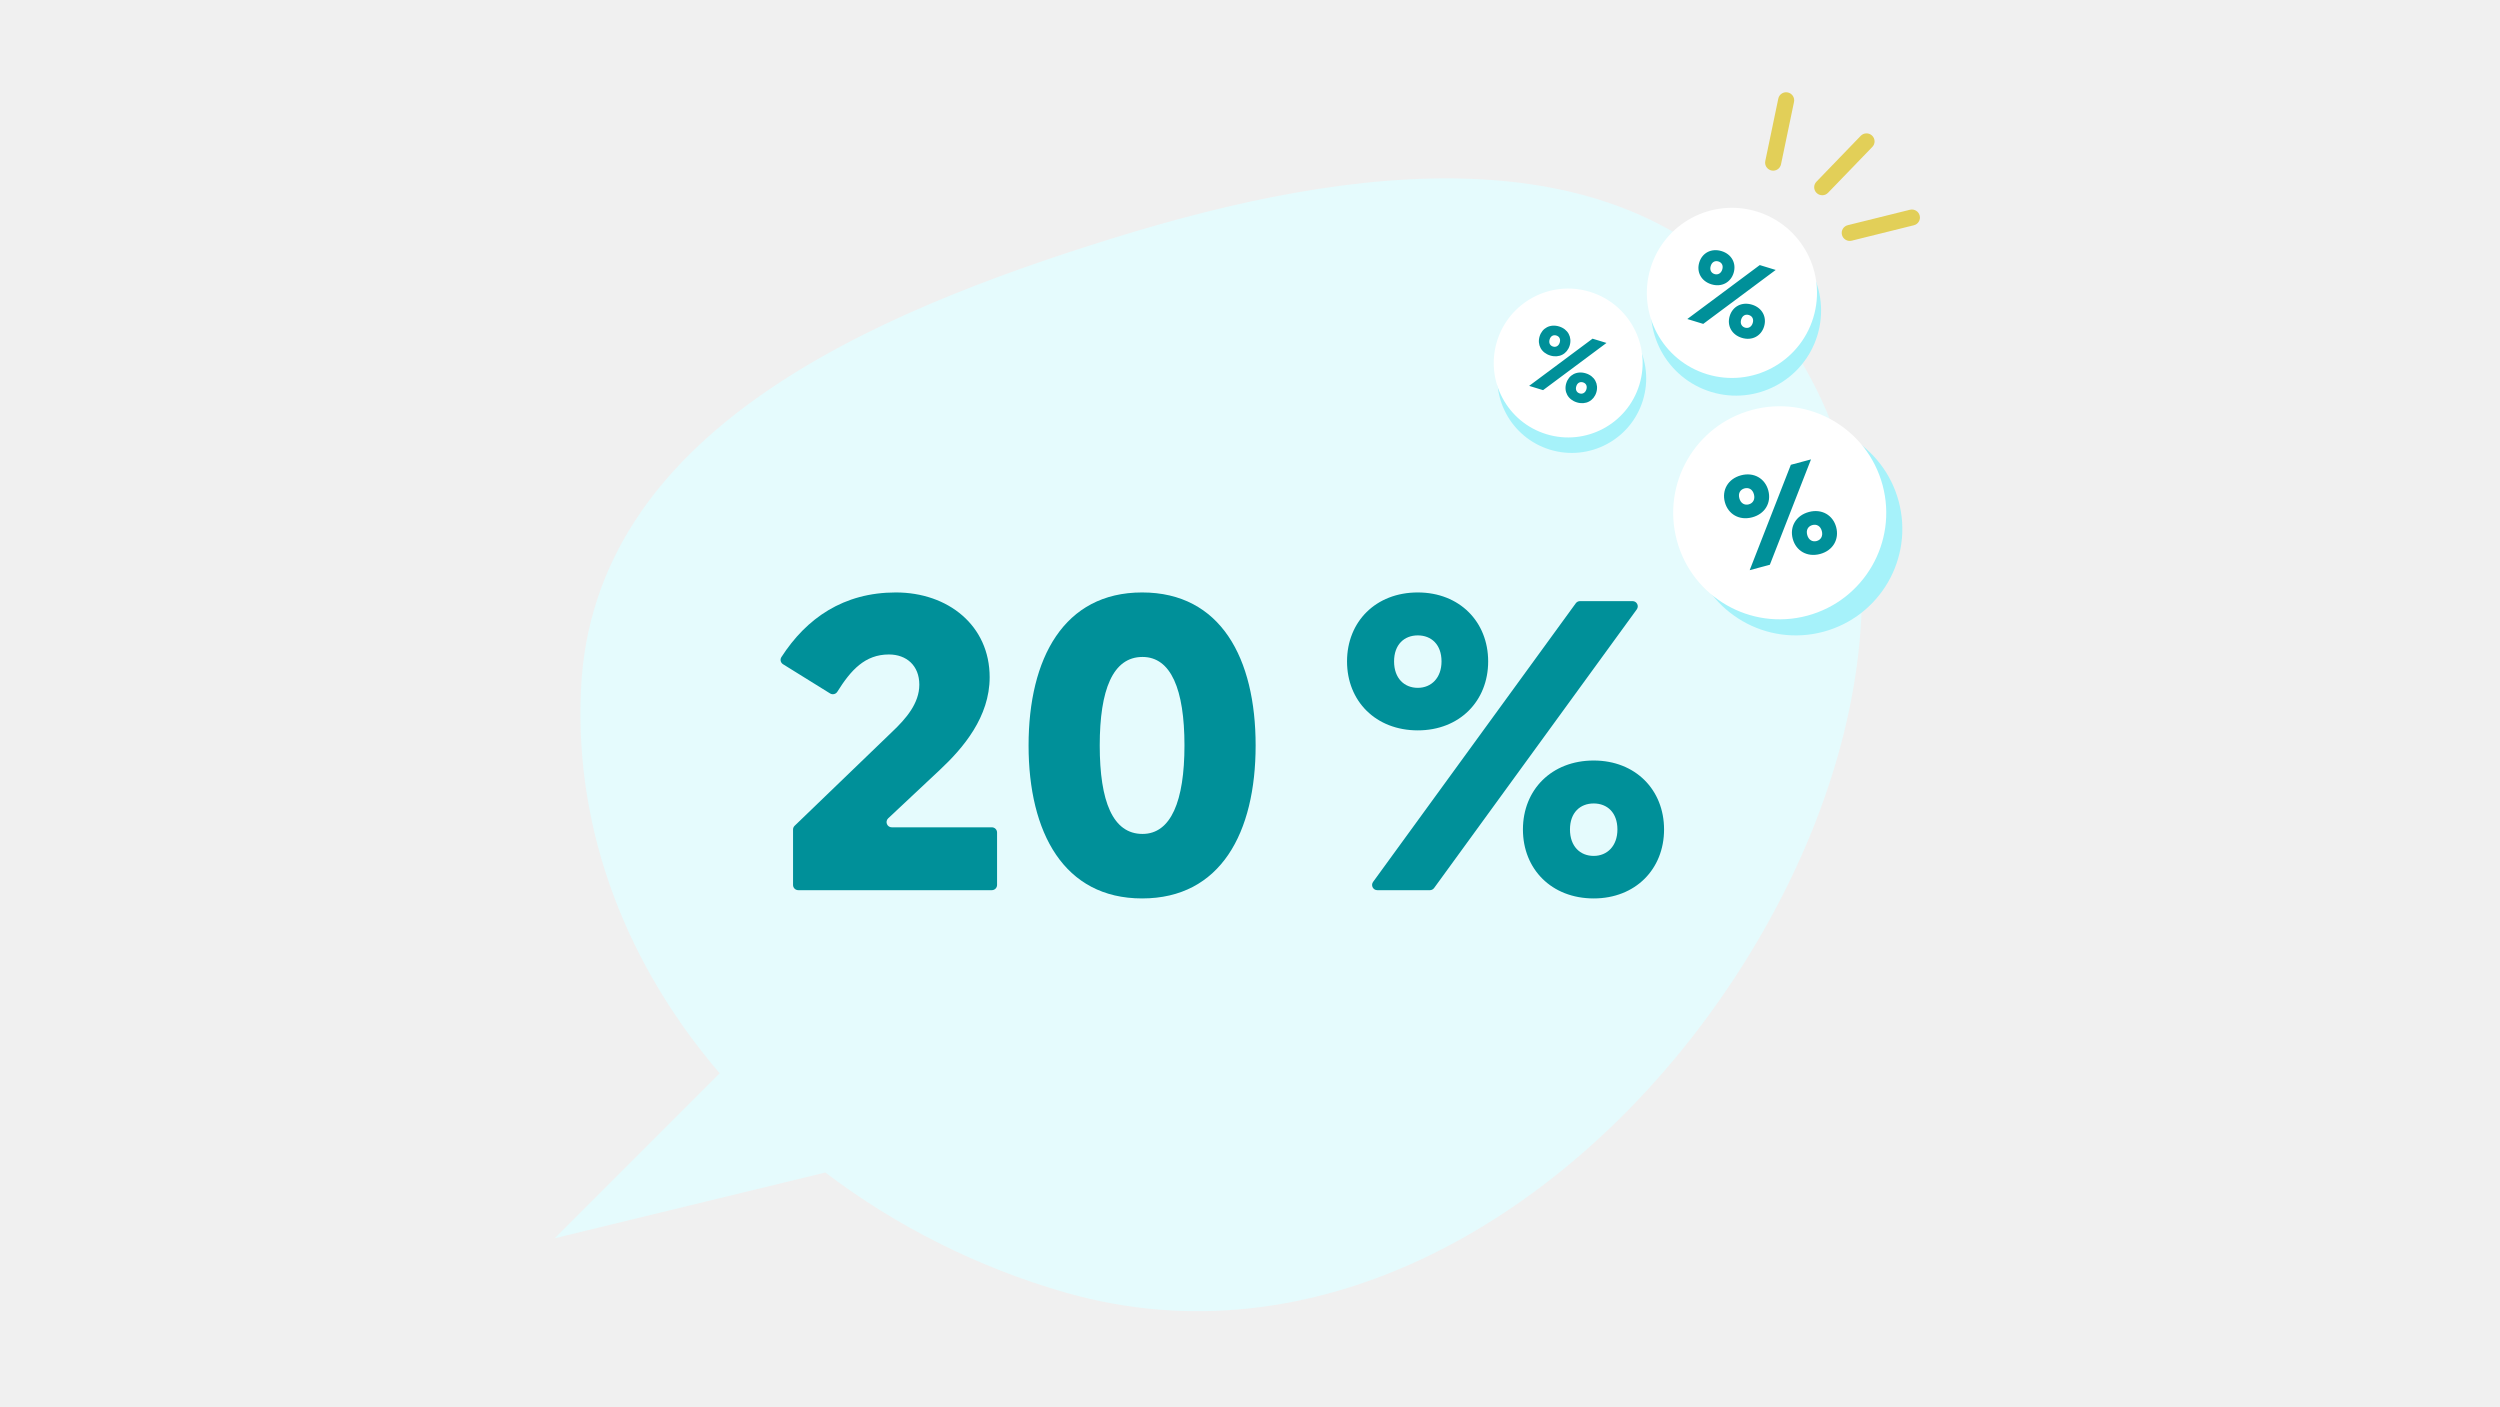
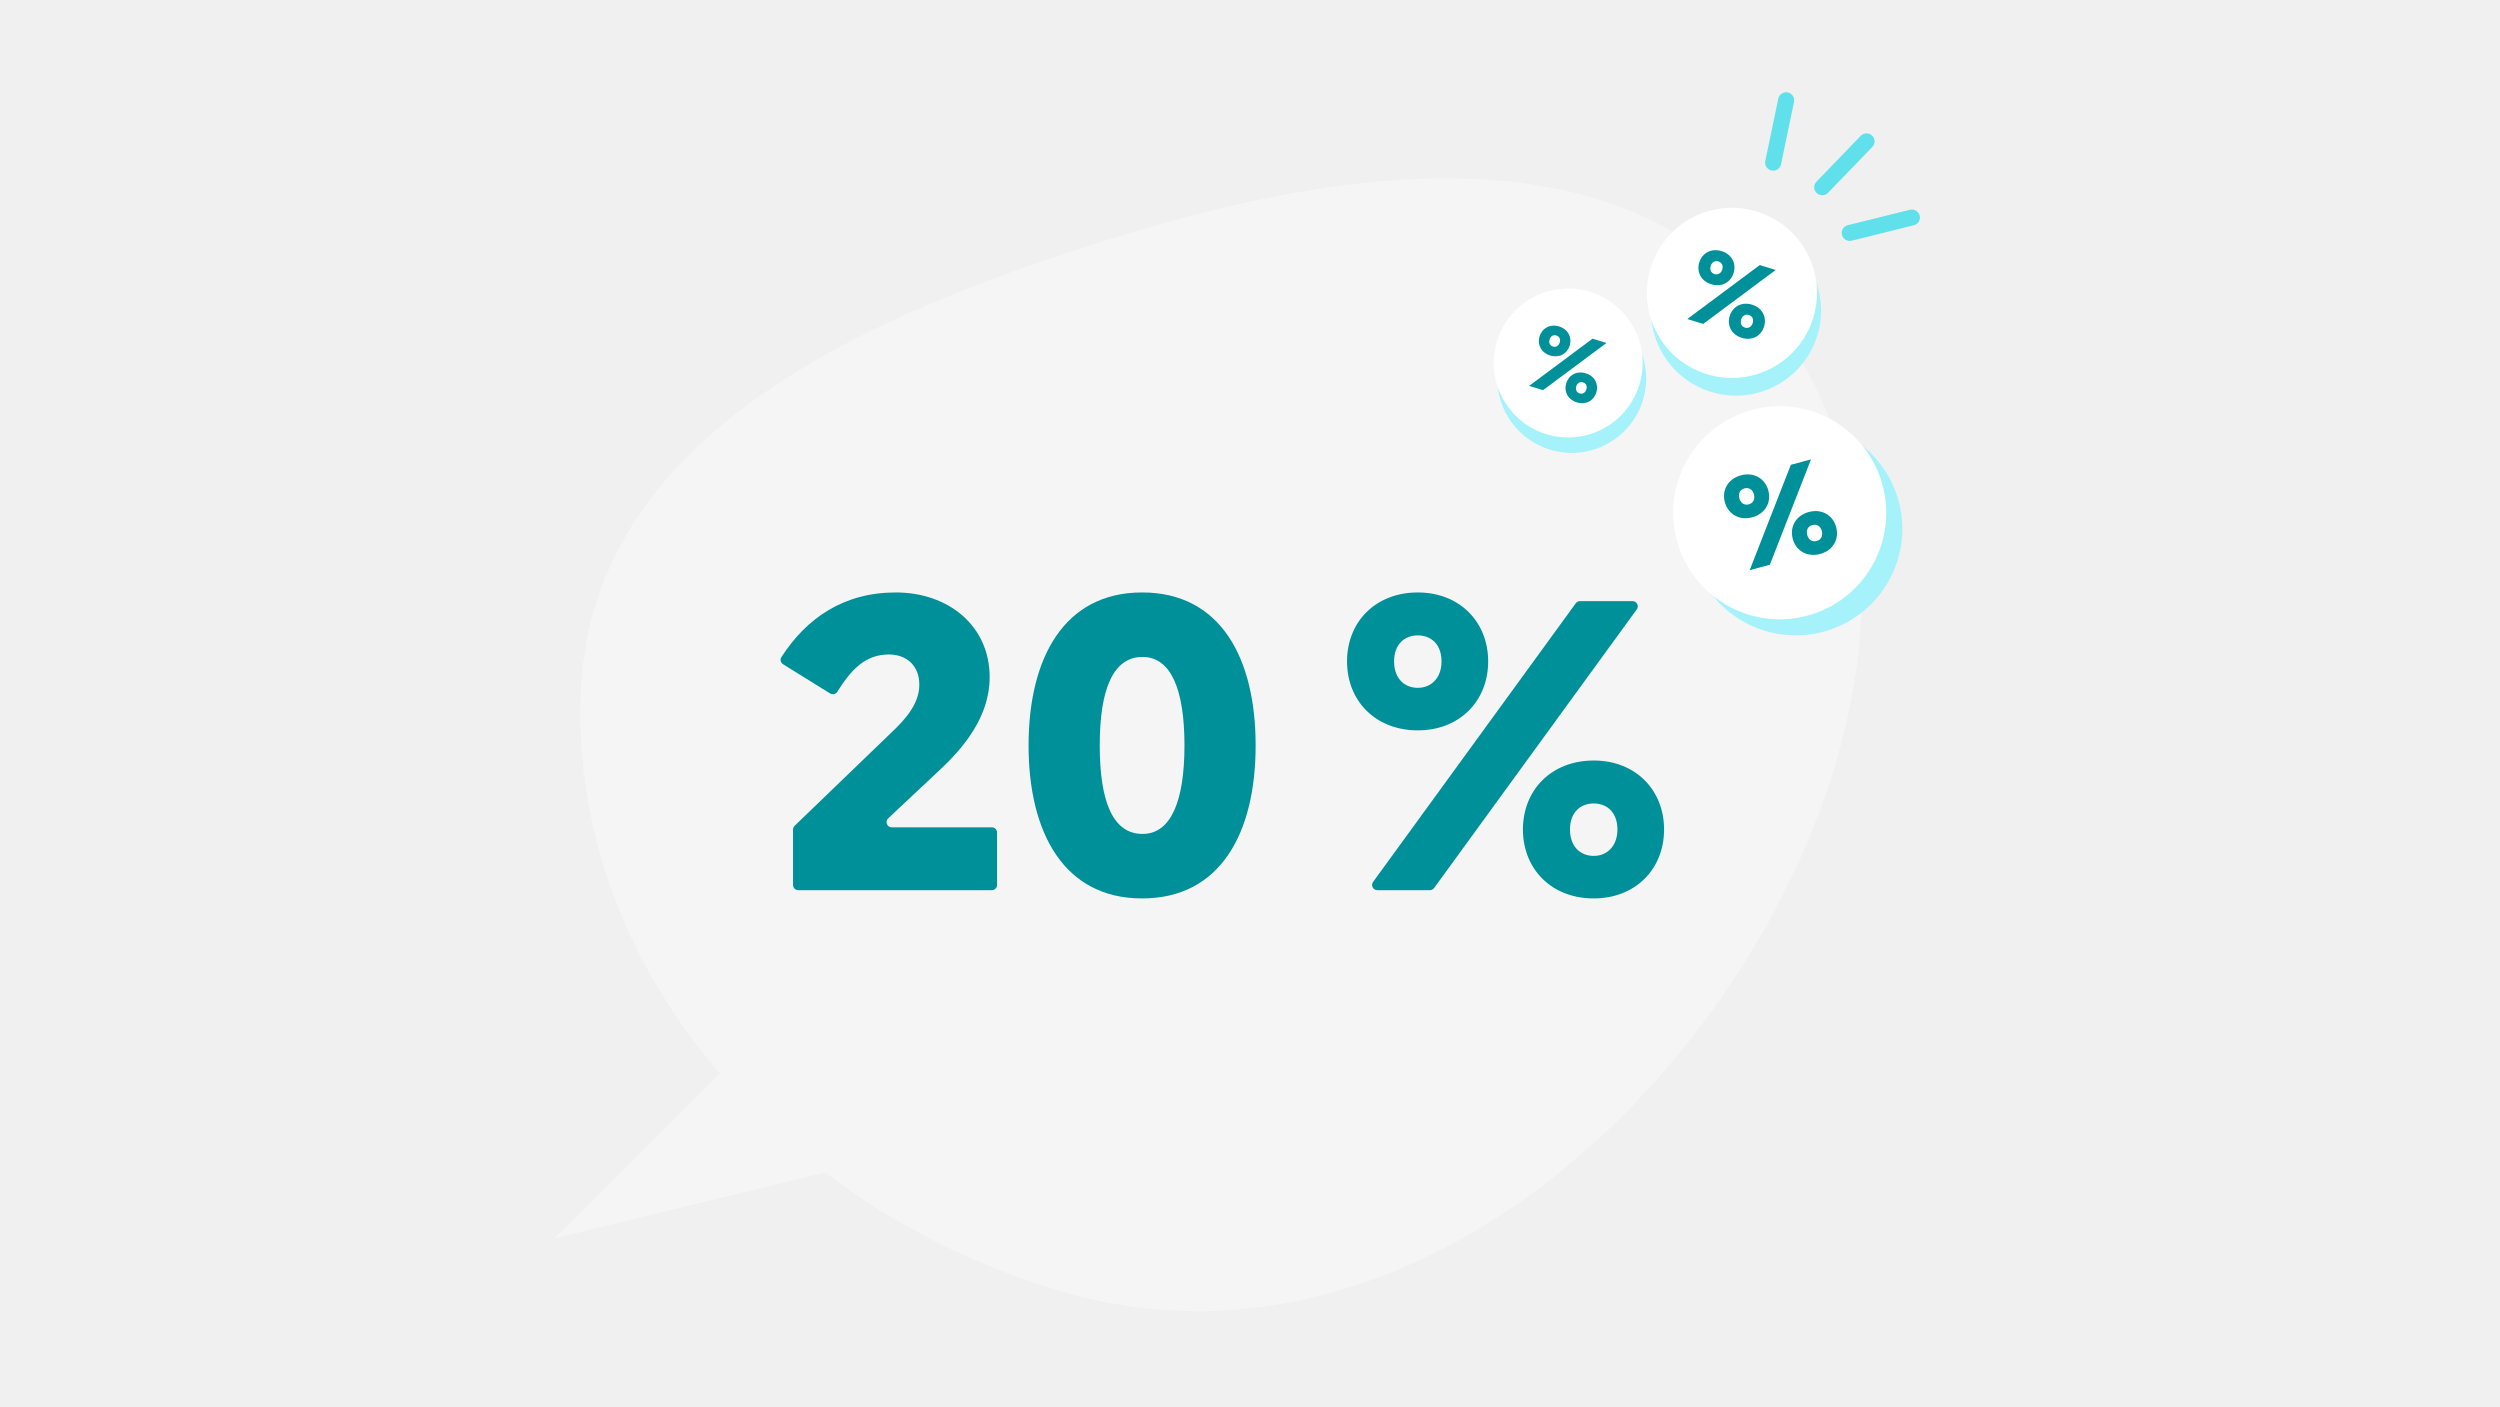
<svg xmlns="http://www.w3.org/2000/svg" width="1920" height="1080" viewBox="0 0 1920 1080" fill="none">
-   <path d="M856.108 182.521C666.836 241.189 455.47 332.157 446.21 529.279C440.995 640.312 482.702 742.595 552.704 824.272L426 950.977L633.853 900.477C688.236 941.744 751.143 973.417 818.056 992.62C1009.33 1047.51 1196.63 938.644 1313.39 778.154C1429.52 618.544 1481.8 402.126 1361.59 245.545C1247.59 97.056 1035.36 126.961 856.108 182.521Z" fill="#E5FBFD" />
+   <path d="M856.108 182.521C666.836 241.189 455.47 332.157 446.21 529.279C440.995 640.312 482.702 742.595 552.704 824.272L426 950.977L633.853 900.477C688.236 941.744 751.143 973.417 818.055 992.62C1009.33 1047.51 1196.63 938.644 1313.39 778.154C1429.52 618.544 1481.8 402.126 1361.59 245.545C1247.59 97.056 1035.36 126.961 856.108 182.521Z" fill="#F5F5F5" />
  <path d="M613.057 683.649C610.847 683.649 609.057 681.858 609.057 679.649V637.079C609.057 635.992 609.499 634.952 610.281 634.198L685.189 562.02C695.93 551.858 706.038 540.108 706.038 525.818C706.038 511.209 696.245 502.635 682.662 502.635C664.325 502.635 653.465 514.604 643.081 531.245C641.899 533.139 639.41 533.745 637.513 532.568L601.364 510.122C599.5 508.965 598.912 506.519 600.1 504.676C619.36 474.786 647.82 455 688.032 455C728.152 455 760.058 480.405 760.058 520.101C760.058 550.588 739.84 574.405 721.833 591.236L682.141 628.461C679.496 630.941 681.251 635.378 684.877 635.378H761.744C763.953 635.378 765.744 637.169 765.744 639.378V679.649C765.744 681.858 763.953 683.649 761.744 683.649H613.057Z" fill="#009099" />
  <path d="M877.134 455C937.471 455 964.323 505.493 964.323 572.5C964.323 639.507 937.471 690 877.134 690C817.112 690 789.945 639.507 789.945 572.5C789.945 505.493 817.112 455 877.134 455ZM877.45 504.541C854.705 504.541 844.596 529.628 844.596 572.5C844.596 615.689 854.705 640.459 877.45 640.459C899.247 640.459 909.672 615.372 909.672 572.5C909.672 529.311 899.247 504.541 877.45 504.541Z" fill="#009099" />
  <path d="M1088.87 455C1120.91 455 1142.91 477.517 1142.91 507.962C1142.91 538.408 1120.91 560.924 1088.87 560.924C1056.51 560.924 1034.52 538.408 1034.52 507.962C1034.52 477.517 1056.51 455 1088.87 455ZM1057.77 683.657C1054.5 683.657 1052.61 679.948 1054.53 677.304L1210.2 463.307C1210.95 462.272 1212.15 461.66 1213.43 461.66H1253.81C1257.08 461.66 1258.96 465.369 1257.04 468.013L1101.38 682.01C1100.62 683.045 1099.42 683.657 1098.14 683.657H1057.77ZM1088.87 528.259C1099.24 528.259 1107.09 520.648 1107.09 507.962C1107.09 494.96 1099.24 487.982 1088.87 487.982C1078.5 487.982 1070.65 494.96 1070.65 507.962C1070.65 520.965 1078.5 528.259 1088.87 528.259ZM1223.96 584.076C1256.01 584.076 1278 606.592 1278 637.038C1278 667.483 1256.01 690 1223.96 690C1191.6 690 1169.61 667.483 1169.61 637.038C1169.61 606.592 1191.6 584.076 1223.96 584.076ZM1223.96 657.335C1234.33 657.335 1242.18 649.723 1242.18 637.038C1242.18 624.035 1234.33 617.058 1223.96 617.058C1213.59 617.058 1205.74 624.035 1205.74 637.038C1205.74 650.04 1213.59 657.335 1223.96 657.335Z" fill="#009099" />
  <path d="M1261.77 307.391C1252.54 337.582 1220.58 354.574 1190.39 345.343C1160.2 336.113 1143.21 304.156 1152.44 273.966C1161.67 243.775 1193.63 226.783 1223.82 236.013C1254.01 245.244 1271 277.201 1261.77 307.391Z" fill="#A6F2FA" />
  <path d="M1259.03 295.501C1249.8 325.691 1217.84 342.683 1187.65 333.453C1157.46 324.223 1140.47 292.266 1149.7 262.075C1158.93 231.885 1190.88 214.893 1221.07 224.123C1251.26 233.353 1268.26 265.31 1259.03 295.501Z" fill="white" />
  <path d="M1197.41 250.722C1204.23 252.809 1207.47 258.985 1205.51 265.399C1203.55 271.813 1197.41 275.124 1190.58 273.037C1183.69 270.93 1180.46 264.754 1182.42 258.34C1184.38 251.926 1190.51 248.614 1197.41 250.722ZM1174.38 296.356L1223.08 260.104L1233.79 263.378L1185.09 299.63L1174.38 296.356ZM1192.69 266.155C1194.9 266.831 1197.06 265.739 1197.88 263.066C1198.71 260.327 1197.49 258.345 1195.28 257.67C1193.07 256.995 1190.95 257.953 1190.11 260.693C1189.28 263.432 1190.48 265.48 1192.69 266.155ZM1217.87 286.712C1224.7 288.799 1227.93 294.975 1225.97 301.389C1224.01 307.803 1217.87 311.115 1211.05 309.028C1204.15 306.92 1200.92 300.744 1202.88 294.33C1204.84 287.916 1210.98 284.605 1217.87 286.712ZM1213.15 302.146C1215.36 302.821 1217.52 301.729 1218.34 299.057C1219.18 296.317 1217.95 294.336 1215.75 293.661C1213.54 292.986 1211.41 293.944 1210.58 296.683C1209.74 299.423 1210.94 301.471 1213.15 302.146Z" fill="#009099" />
  <path d="M1395.73 257.618C1385.18 292.122 1348.65 311.541 1314.15 300.993C1279.65 290.444 1260.23 253.921 1270.78 219.417C1281.33 184.913 1317.85 165.494 1352.35 176.043C1386.86 186.592 1406.27 223.114 1395.73 257.618Z" fill="#A6F2FA" />
  <path d="M1392.59 244.029C1382.04 278.533 1345.52 297.952 1311.01 287.403C1276.51 276.854 1257.09 240.332 1267.64 205.828C1278.19 171.324 1314.71 151.905 1349.21 162.454C1383.72 173.003 1403.14 209.525 1392.59 244.029Z" fill="white" />
  <path d="M1322.17 192.852C1329.97 195.238 1333.66 202.296 1331.42 209.626C1329.18 216.956 1322.17 220.741 1314.37 218.356C1306.49 215.947 1302.79 208.889 1305.04 201.559C1307.28 194.228 1314.29 190.444 1322.17 192.852ZM1295.85 245.007L1351.5 203.576L1363.74 207.317L1308.09 248.748L1295.85 245.007ZM1316.77 210.491C1319.3 211.263 1321.77 210.015 1322.7 206.96C1323.66 203.83 1322.26 201.565 1319.74 200.794C1317.21 200.022 1314.79 201.117 1313.83 204.248C1312.87 207.379 1314.25 209.719 1316.77 210.491ZM1345.55 233.985C1353.35 236.37 1357.05 243.428 1354.81 250.759C1352.57 258.089 1345.56 261.874 1337.76 259.488C1329.88 257.08 1326.18 250.022 1328.42 242.691C1330.66 235.361 1337.67 231.576 1345.55 233.985ZM1340.16 251.624C1342.68 252.395 1345.16 251.147 1346.09 248.093C1347.05 244.962 1345.65 242.698 1343.12 241.926C1340.6 241.154 1338.18 242.25 1337.22 245.38C1336.26 248.511 1337.64 250.852 1340.16 251.624Z" fill="#009099" />
  <path d="M1458.19 385.002C1469.89 428.642 1443.99 473.499 1400.35 485.192C1356.71 496.886 1311.85 470.988 1300.16 427.347C1288.46 383.707 1314.36 338.851 1358 327.157C1401.64 315.464 1446.5 341.362 1458.19 385.002Z" fill="#A6F2FA" />
  <path d="M1445.84 372.653C1457.54 416.293 1431.64 461.149 1388 472.843C1344.36 484.536 1299.5 458.638 1287.81 414.998C1276.11 371.358 1302.01 326.501 1345.65 314.808C1389.29 303.114 1434.15 329.012 1445.84 372.653Z" fill="white" />
  <path d="M1337.1 365.038C1346.97 362.394 1355.58 367.436 1358.06 376.707C1360.55 385.979 1355.61 394.65 1345.74 397.294C1335.78 399.964 1327.17 394.921 1324.69 385.65C1322.2 376.379 1327.14 367.707 1337.1 365.038ZM1343.76 437.883L1375.37 356.957L1390.85 352.809L1359.24 433.736L1343.76 437.883ZM1343.08 387.347C1346.27 386.491 1348.07 383.525 1347.03 379.662C1345.97 375.703 1342.98 374.226 1339.79 375.081C1336.6 375.937 1334.75 378.71 1335.81 382.669C1336.87 386.629 1339.89 388.202 1343.08 387.347ZM1389.23 393.198C1399.1 390.554 1407.71 395.597 1410.19 404.868C1412.67 414.14 1407.74 422.811 1397.87 425.455C1387.91 428.125 1379.3 423.082 1376.82 413.811C1374.33 404.539 1379.27 395.868 1389.23 393.198ZM1395.21 415.507C1398.4 414.652 1400.2 411.686 1399.16 407.823C1398.1 403.864 1395.11 402.387 1391.92 403.242C1388.73 404.098 1386.88 406.87 1387.94 410.83C1389 414.79 1392.02 416.363 1395.21 415.507Z" fill="#009099" />
-   <path d="M1469.88 172.988C1473.18 172.17 1475.17 168.844 1474.33 165.56C1473.49 162.275 1470.13 160.277 1466.83 161.095L1419.06 172.954C1415.77 173.773 1413.77 177.099 1414.62 180.383C1415.46 183.667 1418.81 185.666 1422.11 184.847L1469.88 172.988Z" fill="#E2CF58" />
-   <path d="M1377.81 78.263C1378.5 74.952 1376.35 71.698 1373.02 70.994C1369.69 70.29 1366.43 72.403 1365.74 75.714L1355.74 123.669C1355.05 126.98 1357.2 130.234 1360.53 130.938C1363.86 131.642 1367.12 129.529 1367.81 126.218L1377.81 78.263Z" fill="#E2CF58" />
-   <path d="M1437.97 112.818C1440.32 110.384 1440.23 106.504 1437.77 104.153C1435.31 101.801 1431.41 101.869 1429.05 104.304L1395 139.569C1392.65 142.004 1392.73 145.884 1395.2 148.235C1397.66 150.586 1401.56 150.519 1403.91 148.084L1437.97 112.818Z" fill="#E2CF58" />
+   <path d="M1469.88 172.988C1473.18 172.17 1475.17 168.844 1474.33 165.56C1473.49 162.275 1470.13 160.277 1466.83 161.095L1419.06 172.954C1415.77 173.773 1413.77 177.099 1414.62 180.383C1415.46 183.667 1418.81 185.666 1422.11 184.847L1469.88 172.988Z" fill="#60E0EB" />
+   <path d="M1377.81 78.263C1378.5 74.952 1376.35 71.698 1373.02 70.994C1369.69 70.29 1366.43 72.403 1365.74 75.714L1355.74 123.669C1355.05 126.98 1357.2 130.234 1360.53 130.938C1363.86 131.642 1367.12 129.529 1367.81 126.218L1377.81 78.263Z" fill="#60E0EB" />
+   <path d="M1437.97 112.818C1440.32 110.384 1440.23 106.504 1437.77 104.153C1435.31 101.801 1431.41 101.869 1429.05 104.304L1395 139.569C1392.65 142.004 1392.73 145.884 1395.2 148.235C1397.66 150.586 1401.56 150.519 1403.91 148.084L1437.97 112.818Z" fill="#60E0EB" />
</svg>
